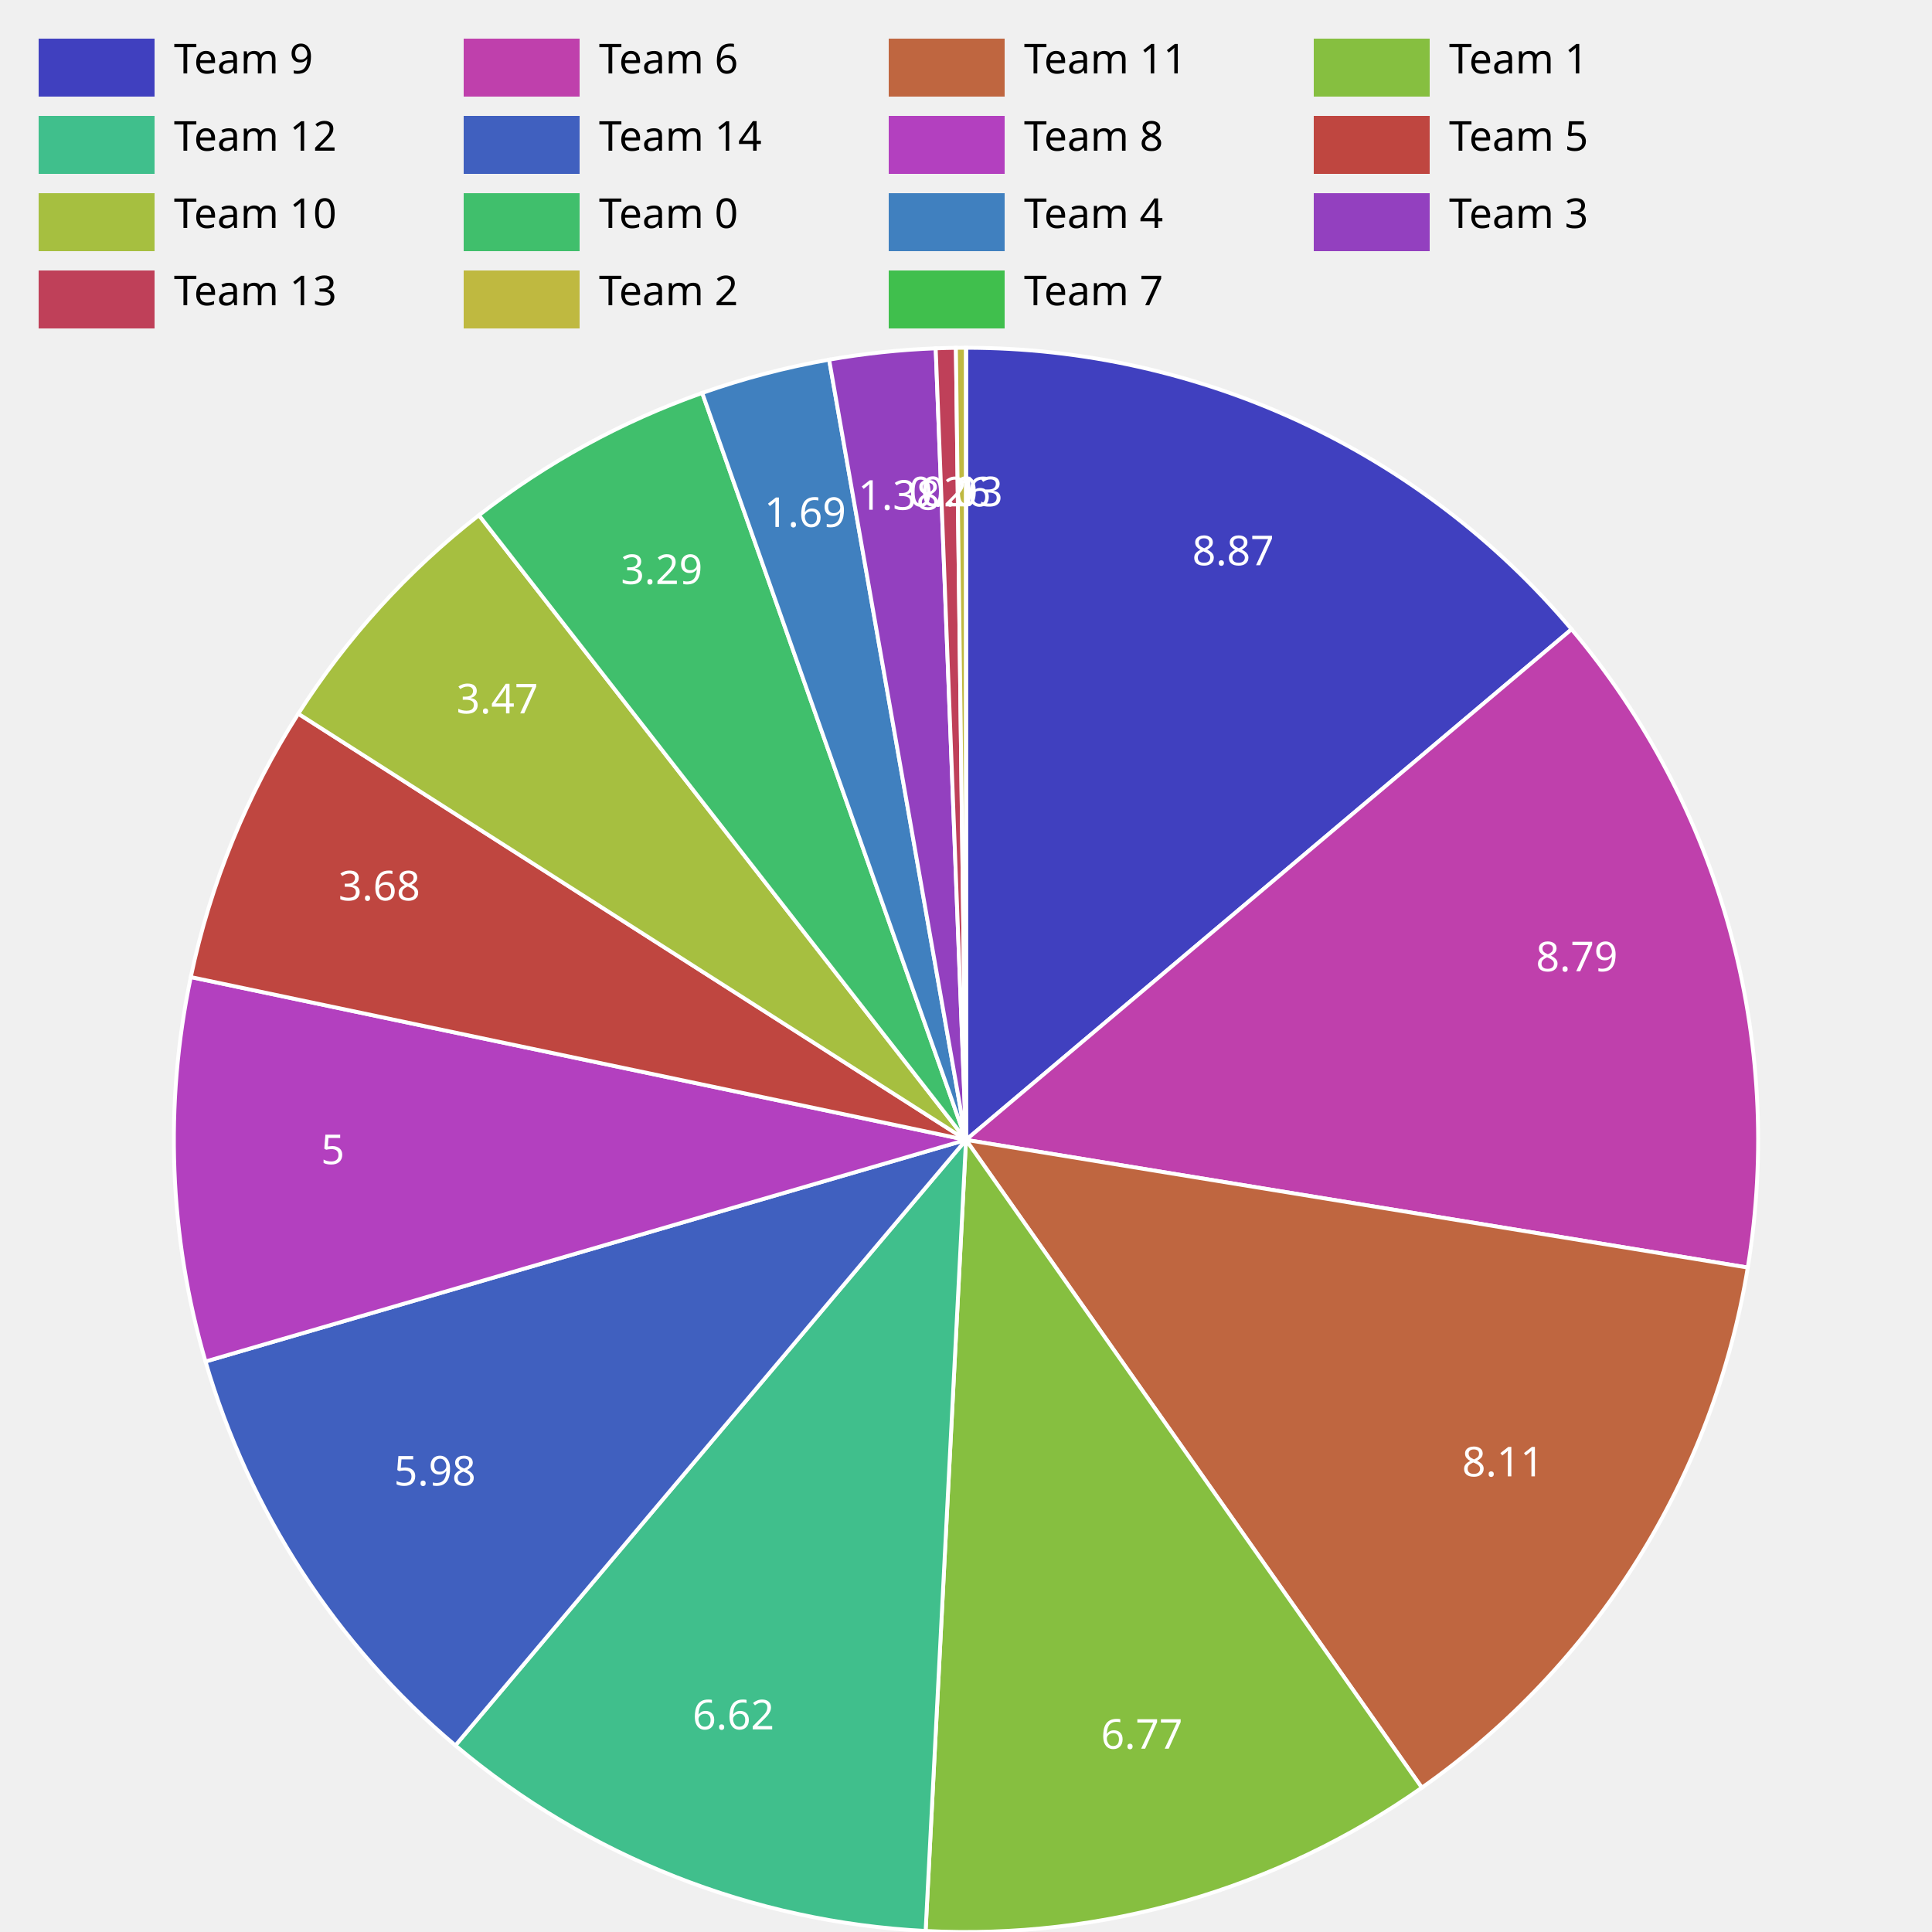
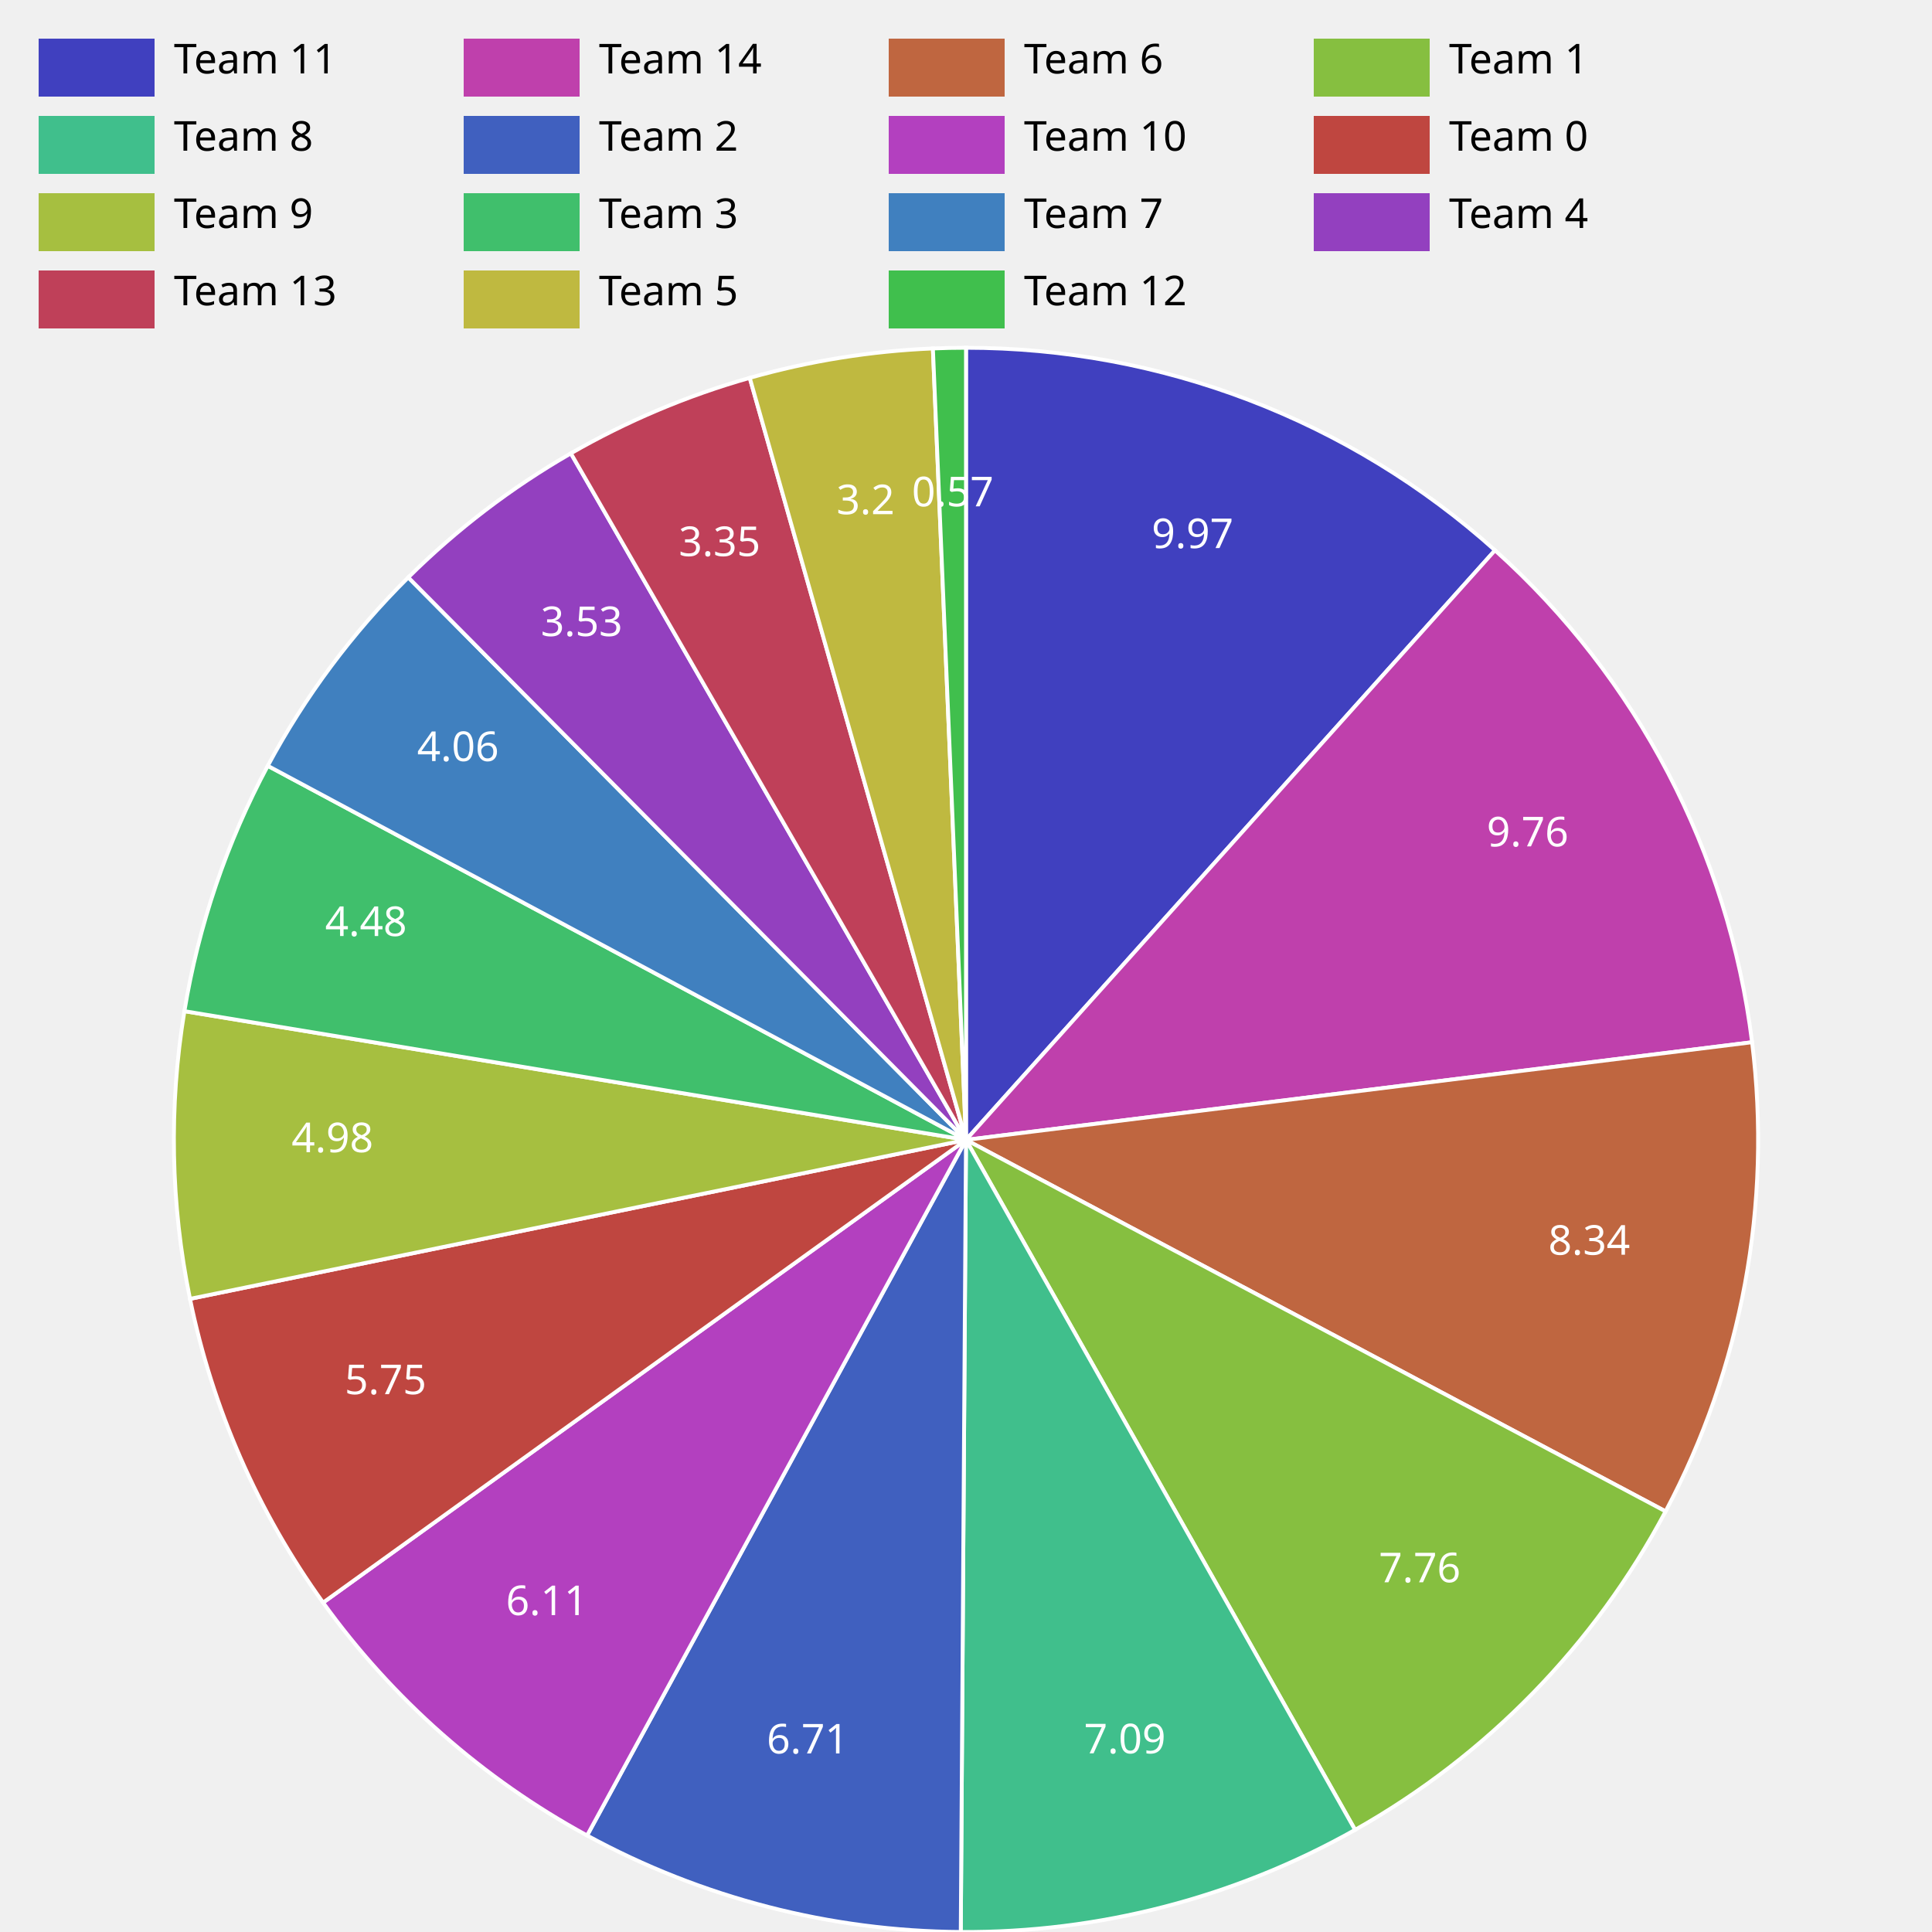
- <svg xmlns="http://www.w3.org/2000/svg" varsion="1.1" width="500" height="500">
-   <style>text { font-size: 8pt; font-family: sans-serif }  .axislegend { font-size: 12pt; font-weight: bold } .hovercircle {z-index:0; cursor:pointer; } .value {z-index: 1; background-color: #fff; opacity: 0.7; } </style>
+ <svg xmlns="http://www.w3.org/2000/svg" version="1.1" viewBox="0 0 500 500">
+   <style>text { font-size: 8pt; font-family: sans-serif }  .axislegend { font-size: 12pt; font-weight: bold } .hovercircle {z-index:0; cursor:pointer; } .value {z-index: 1; background-color: #fff; opacity: 1; } </style>
  <rect x="10" y="10" width="30" height="15" fill="#4040BF" />
-   <text x="45" y="19" alignment-baseline="middle">Team 9</text>
+   <text x="45" y="19" alignment-baseline="middle">Team 11</text>
  <rect x="120" y="10" width="30" height="15" fill="#BF40AC" />
-   <text x="155" y="19" alignment-baseline="middle">Team 6</text>
+   <text x="155" y="19" alignment-baseline="middle">Team 14</text>
  <rect x="230" y="10" width="30" height="15" fill="#BF6640" />
-   <text x="265" y="19" alignment-baseline="middle">Team 11</text>
+   <text x="265" y="19" alignment-baseline="middle">Team 6</text>
  <rect x="340" y="10" width="30" height="15" fill="#86BF40" />
  <text x="375" y="19" alignment-baseline="middle">Team 1</text>
  <rect x="10" y="30" width="30" height="15" fill="#40BF8C" />
-   <text x="45" y="39" alignment-baseline="middle">Team 12</text>
+   <text x="45" y="39" alignment-baseline="middle">Team 8</text>
  <rect x="120" y="30" width="30" height="15" fill="#4060BF" />
-   <text x="155" y="39" alignment-baseline="middle">Team 14</text>
+   <text x="155" y="39" alignment-baseline="middle">Team 2</text>
  <rect x="230" y="30" width="30" height="15" fill="#B340BF" />
-   <text x="265" y="39" alignment-baseline="middle">Team 8</text>
+   <text x="265" y="39" alignment-baseline="middle">Team 10</text>
  <rect x="340" y="30" width="30" height="15" fill="#BF4640" />
-   <text x="375" y="39" alignment-baseline="middle">Team 5</text>
+   <text x="375" y="39" alignment-baseline="middle">Team 0</text>
  <rect x="10" y="50" width="30" height="15" fill="#A6BF40" />
-   <text x="45" y="59" alignment-baseline="middle">Team 10</text>
+   <text x="45" y="59" alignment-baseline="middle">Team 9</text>
  <rect x="120" y="50" width="30" height="15" fill="#40BF6C" />
-   <text x="155" y="59" alignment-baseline="middle">Team 0</text>
+   <text x="155" y="59" alignment-baseline="middle">Team 3</text>
  <rect x="230" y="50" width="30" height="15" fill="#4080BF" />
-   <text x="265" y="59" alignment-baseline="middle">Team 4</text>
+   <text x="265" y="59" alignment-baseline="middle">Team 7</text>
  <rect x="340" y="50" width="30" height="15" fill="#9340BF" />
-   <text x="375" y="59" alignment-baseline="middle">Team 3</text>
+   <text x="375" y="59" alignment-baseline="middle">Team 4</text>
  <rect x="10" y="70" width="30" height="15" fill="#BF4059" />
  <text x="45" y="79" alignment-baseline="middle">Team 13</text>
  <rect x="120" y="70" width="30" height="15" fill="#BFB940" />
-   <text x="155" y="79" alignment-baseline="middle">Team 2</text>
+   <text x="155" y="79" alignment-baseline="middle">Team 5</text>
  <rect x="230" y="70" width="30" height="15" fill="#40BF4D" />
-   <text x="265" y="79" alignment-baseline="middle">Team 7</text>
-   <path d="M 250 90 A 205 205 0 0 1 406.723 162.852 L 250 295 L 250 90 Z" fill="#4040BF" stroke="#fff" />
-   <path d="M 406.723 162.852 A 205 205 0 0 1 452.32 328.042 L 250 295 L 406.723 162.852 Z" fill="#BF40AC" stroke="#fff" />
-   <path d="M 452.32 328.042 A 205 205 0 0 1 367.976 462.65 L 250 295 L 452.32 328.042 Z" fill="#BF6640" stroke="#fff" />
-   <path d="M 367.976 462.65 A 205 205 0 0 1 239.546 499.733 L 250 295 L 367.976 462.65 Z" fill="#86BF40" stroke="#fff" />
-   <path d="M 239.546 499.733 A 205 205 0 0 1 117.852 451.723 L 250 295 L 239.546 499.733 Z" fill="#40BF8C" stroke="#fff" />
-   <path d="M 117.852 451.723 A 205 205 0 0 1 53.186 352.352 L 250 295 L 117.852 451.723 Z" fill="#4060BF" stroke="#fff" />
-   <path d="M 53.186 352.352 A 205 205 0 0 1 49.377 252.864 L 250 295 L 53.186 352.352 Z" fill="#B340BF" stroke="#fff" />
-   <path d="M 49.377 252.864 A 205 205 0 0 1 77.198 184.708 L 250 295 L 49.377 252.864 Z" fill="#BF4640" stroke="#fff" />
-   <path d="M 77.198 184.708 A 205 205 0 0 1 123.944 133.337 L 250 295 L 77.198 184.708 Z" fill="#A6BF40" stroke="#fff" />
-   <path d="M 123.944 133.337 A 205 205 0 0 1 181.737 101.699 L 250 295 L 123.944 133.337 Z" fill="#40BF6C" stroke="#fff" />
-   <path d="M 181.737 101.699 A 205 205 0 0 1 214.578 93.083 L 250 295 L 181.737 101.699 Z" fill="#4080BF" stroke="#fff" />
-   <path d="M 214.578 93.083 A 205 205 0 0 1 242.158 90.15 L 250 295 L 214.578 93.083 Z" fill="#9340BF" stroke="#fff" />
-   <path d="M 242.158 90.15 A 205 205 0 0 1 247.385 90.017 L 250 295 L 242.158 90.15 Z" fill="#BF4059" stroke="#fff" />
-   <path d="M 247.385 90.017 A 205 205 0 0 1 250 90 L 250 295 L 247.385 90.017 Z" fill="#BFB940" stroke="#fff" />
-   <path d="M 250 90 A 205 205 0 0 1 250 90 L 250 295 L 250 90 Z" fill="#40BF4D" stroke="#fff" />
-   <text x="319.131" y="146.283" text-anchor="middle" alignment-baseline="middle" fill="#fff">8.87</text>
-   <text x="408.088" y="251.363" text-anchor="middle" alignment-baseline="middle" fill="#fff">8.79</text>
-   <text x="388.973" y="382.078" text-anchor="middle" alignment-baseline="middle" fill="#fff">8.11</text>
-   <text x="295.495" y="452.563" text-anchor="middle" alignment-baseline="middle" fill="#fff">6.77</text>
-   <text x="189.813" y="447.557" text-anchor="middle" alignment-baseline="middle" fill="#fff">6.62</text>
-   <text x="112.543" y="384.451" text-anchor="middle" alignment-baseline="middle" fill="#fff">5.98</text>
-   <text x="86.12" y="301.274" text-anchor="middle" alignment-baseline="middle" fill="#fff">5</text>
-   <text x="98.162" y="233.021" text-anchor="middle" alignment-baseline="middle" fill="#fff">3.68</text>
-   <text x="128.704" y="184.622" text-anchor="middle" alignment-baseline="middle" fill="#fff">3.47</text>
-   <text x="171.249" y="151.145" text-anchor="middle" alignment-baseline="middle" fill="#fff">3.29</text>
-   <text x="208.383" y="136.368" text-anchor="middle" alignment-baseline="middle" fill="#fff">1.69</text>
-   <text x="232.655" y="131.92" text-anchor="middle" alignment-baseline="middle" fill="#fff">1.38</text>
-   <text x="245.817" y="131.053" text-anchor="middle" alignment-baseline="middle" fill="#fff">0.26</text>
-   <text x="248.954" y="131.003" text-anchor="middle" alignment-baseline="middle" fill="#fff">0.13</text>
-   <text x="250" y="131" text-anchor="middle" alignment-baseline="middle" fill="#fff">0</text>
+   <text x="265" y="79" alignment-baseline="middle">Team 12</text>
+   <path d="M 250 90 A 205 205 0 0 1 386.907 142.417 L 250 295 L 250 90 Z" fill="#4040BF" stroke="#fff" />
+   <path d="M 386.907 142.417 A 205 205 0 0 1 453.436 269.727 L 250 295 L 386.907 142.417 Z" fill="#BF40AC" stroke="#fff" />
+   <path d="M 453.436 269.727 A 205 205 0 0 1 431.057 391.143 L 250 295 L 453.436 269.727 Z" fill="#BF6640" stroke="#fff" />
+   <path d="M 431.057 391.143 A 205 205 0 0 1 350.693 473.566 L 250 295 L 431.057 391.143 Z" fill="#86BF40" stroke="#fff" />
+   <path d="M 350.693 473.566 A 205 205 0 0 1 248.647 499.996 L 250 295 L 350.693 473.566 Z" fill="#40BF8C" stroke="#fff" />
+   <path d="M 248.647 499.996 A 205 205 0 0 1 151.937 475.024 L 250 295 L 248.647 499.996 Z" fill="#4060BF" stroke="#fff" />
+   <path d="M 151.937 475.024 A 205 205 0 0 1 83.614 414.753 L 250 295 L 151.937 475.024 Z" fill="#B340BF" stroke="#fff" />
+   <path d="M 83.614 414.753 A 205 205 0 0 1 49.172 336.145 L 250 295 L 83.614 414.753 Z" fill="#BF4640" stroke="#fff" />
+   <path d="M 49.172 336.145 A 205 205 0 0 1 47.724 261.691 L 250 295 L 49.172 336.145 Z" fill="#A6BF40" stroke="#fff" />
+   <path d="M 47.724 261.691 A 205 205 0 0 1 69.297 198.194 L 250 295 L 47.724 261.691 Z" fill="#40BF6C" stroke="#fff" />
+   <path d="M 69.297 198.194 A 205 205 0 0 1 105.656 149.433 L 250 295 L 69.297 198.194 Z" fill="#4080BF" stroke="#fff" />
+   <path d="M 105.656 149.433 A 205 205 0 0 1 147.739 117.327 L 250 295 L 105.656 149.433 Z" fill="#9340BF" stroke="#fff" />
+   <path d="M 147.739 117.327 A 205 205 0 0 1 194.031 97.788 L 250 295 L 147.739 117.327 Z" fill="#BF4059" stroke="#fff" />
+   <path d="M 194.031 97.788 A 205 205 0 0 1 241.432 90.179 L 250 295 L 194.031 97.788 Z" fill="#BFB940" stroke="#fff" />
+   <path d="M 241.432 90.179 A 205 205 0 0 1 250 90 L 250 295 L 241.432 90.179 Z" fill="#40BF4D" stroke="#fff" />
+   <text x="308.639" y="141.842" text-anchor="middle" alignment-baseline="middle" fill="#fff">9.97</text>
+   <text x="395.35" y="219.044" text-anchor="middle" alignment-baseline="middle" fill="#fff">9.76</text>
+   <text x="411.283" y="324.728" text-anchor="middle" alignment-baseline="middle" fill="#fff">8.34</text>
+   <text x="367.423" y="409.489" text-anchor="middle" alignment-baseline="middle" fill="#fff">7.76</text>
+   <text x="291.118" y="453.762" text-anchor="middle" alignment-baseline="middle" fill="#fff">7.09</text>
+   <text x="208.998" y="453.792" text-anchor="middle" alignment-baseline="middle" fill="#fff">6.71</text>
+   <text x="141.508" y="417.986" text-anchor="middle" alignment-baseline="middle" fill="#fff">6.11</text>
+   <text x="99.786" y="360.817" text-anchor="middle" alignment-baseline="middle" fill="#fff">5.75</text>
+   <text x="86.031" y="298.188" text-anchor="middle" alignment-baseline="middle" fill="#fff">4.98</text>
+   <text x="94.717" y="242.244" text-anchor="middle" alignment-baseline="middle" fill="#fff">4.48</text>
+   <text x="118.526" y="196.966" text-anchor="middle" alignment-baseline="middle" fill="#fff">4.06</text>
+   <text x="150.525" y="164.613" text-anchor="middle" alignment-baseline="middle" fill="#fff">3.53</text>
+   <text x="186.227" y="143.907" text-anchor="middle" alignment-baseline="middle" fill="#fff">3.35</text>
+   <text x="224.006" y="133.073" text-anchor="middle" alignment-baseline="middle" fill="#fff">3.2</text>
+   <text x="246.572" y="131.036" text-anchor="middle" alignment-baseline="middle" fill="#fff">0.57</text>
</svg>
